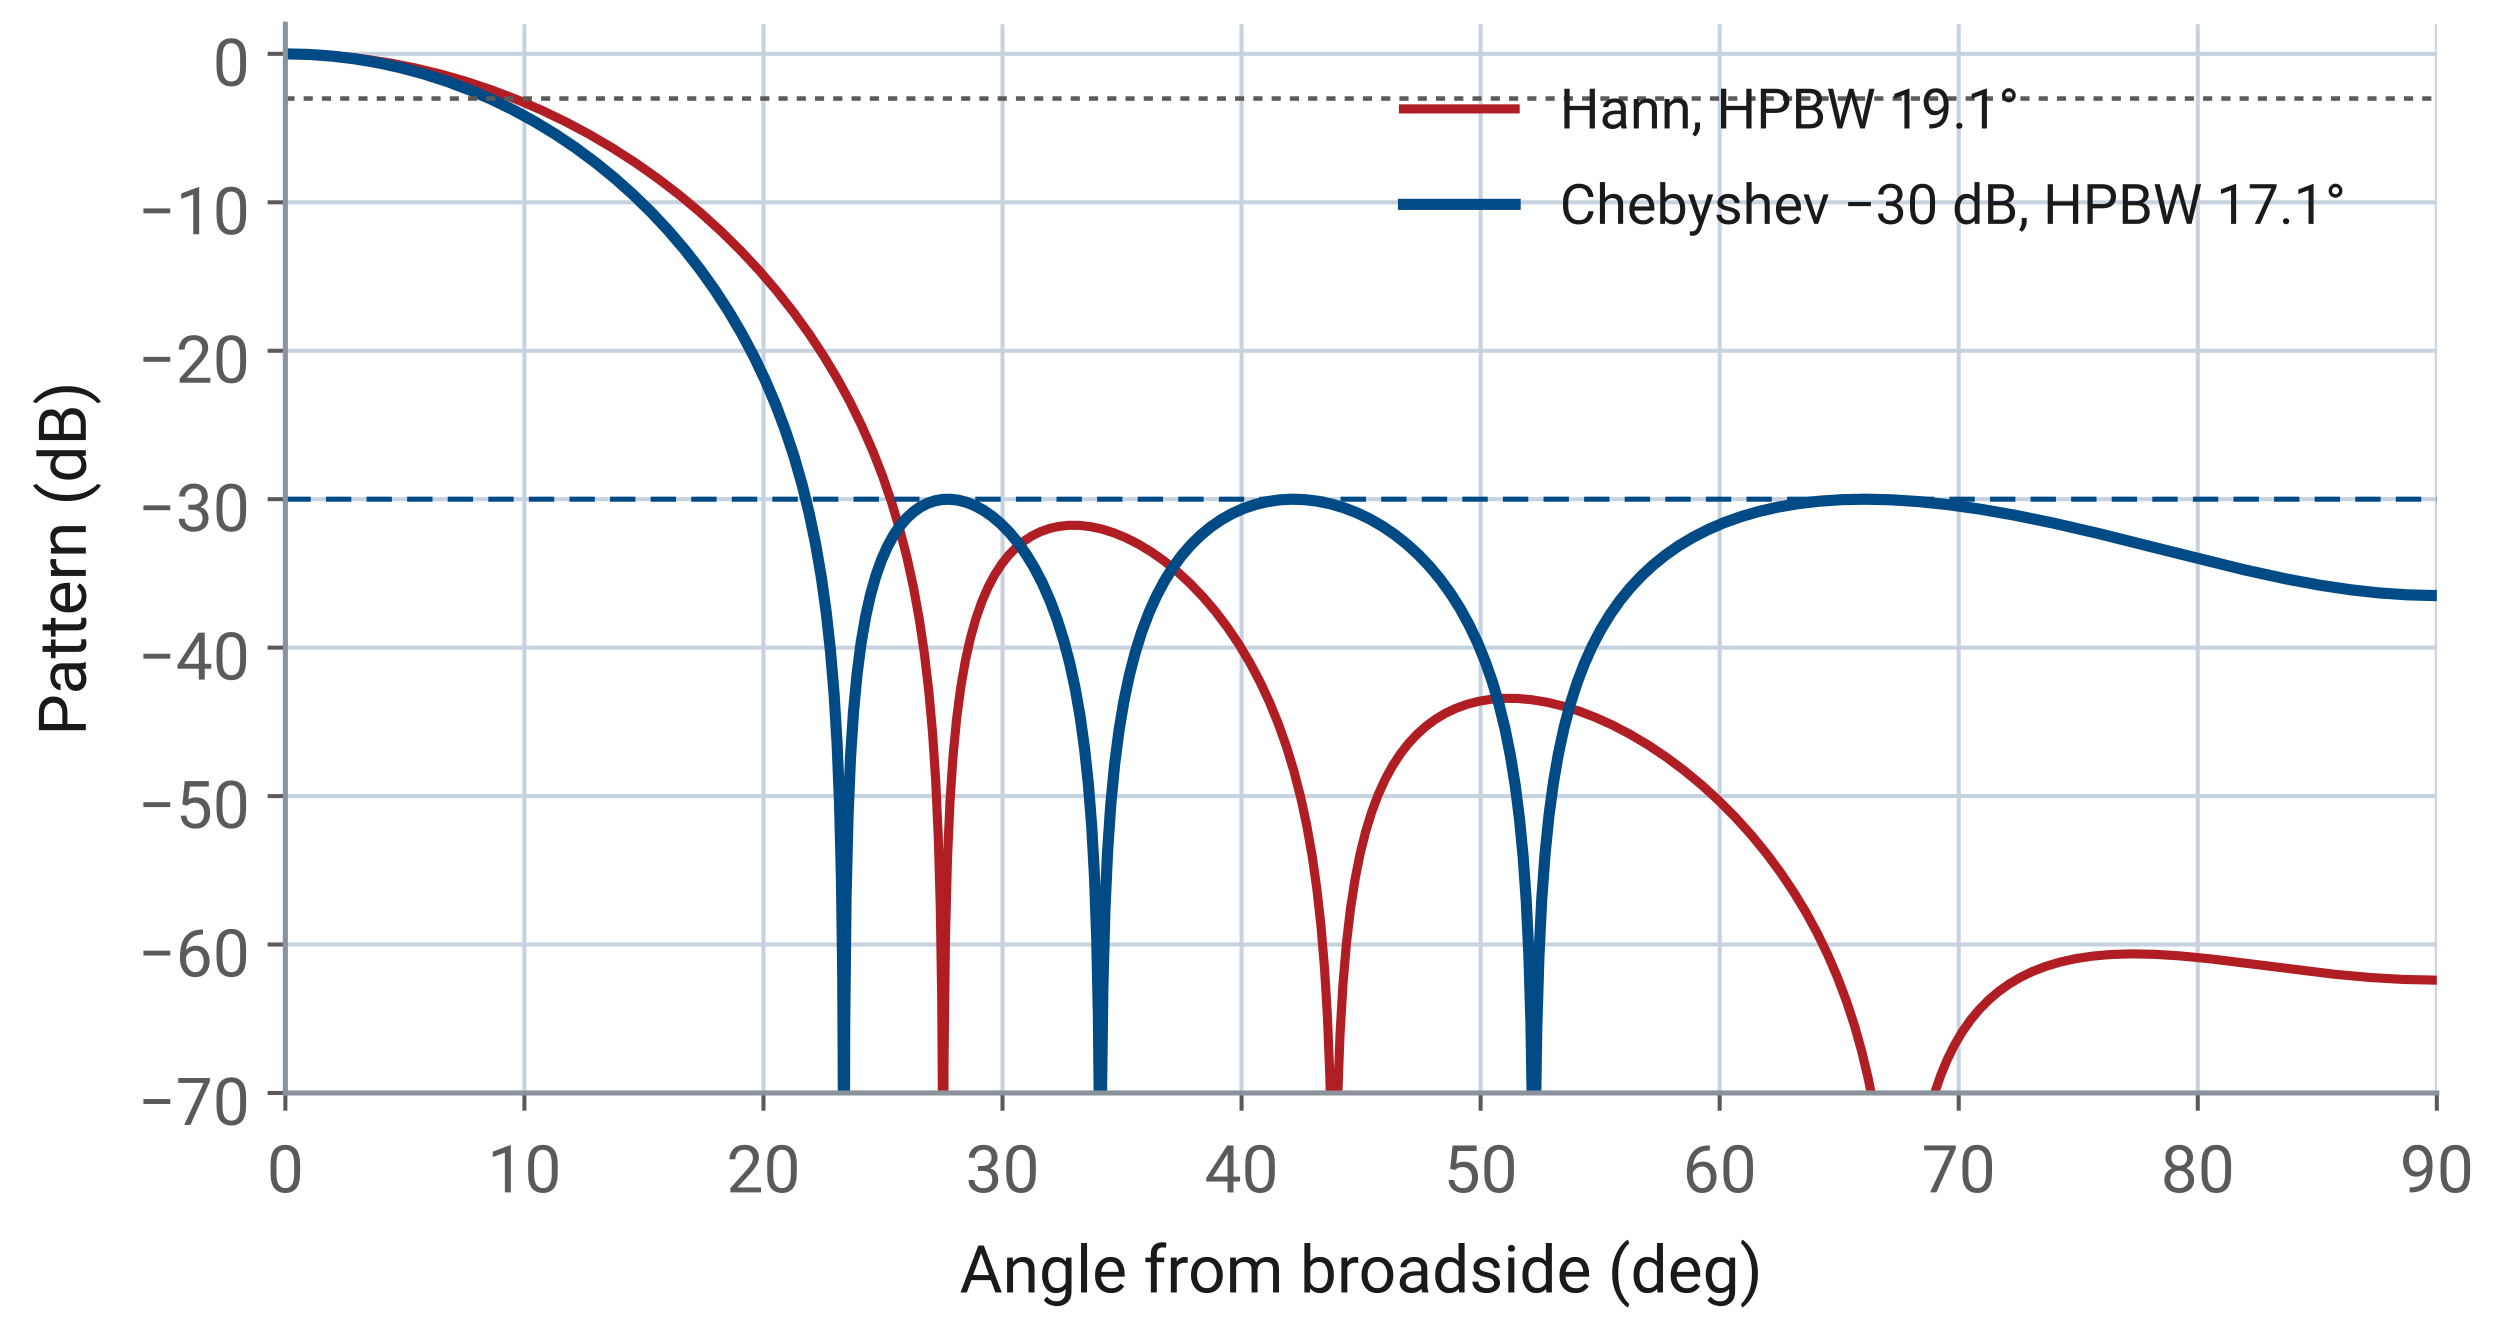
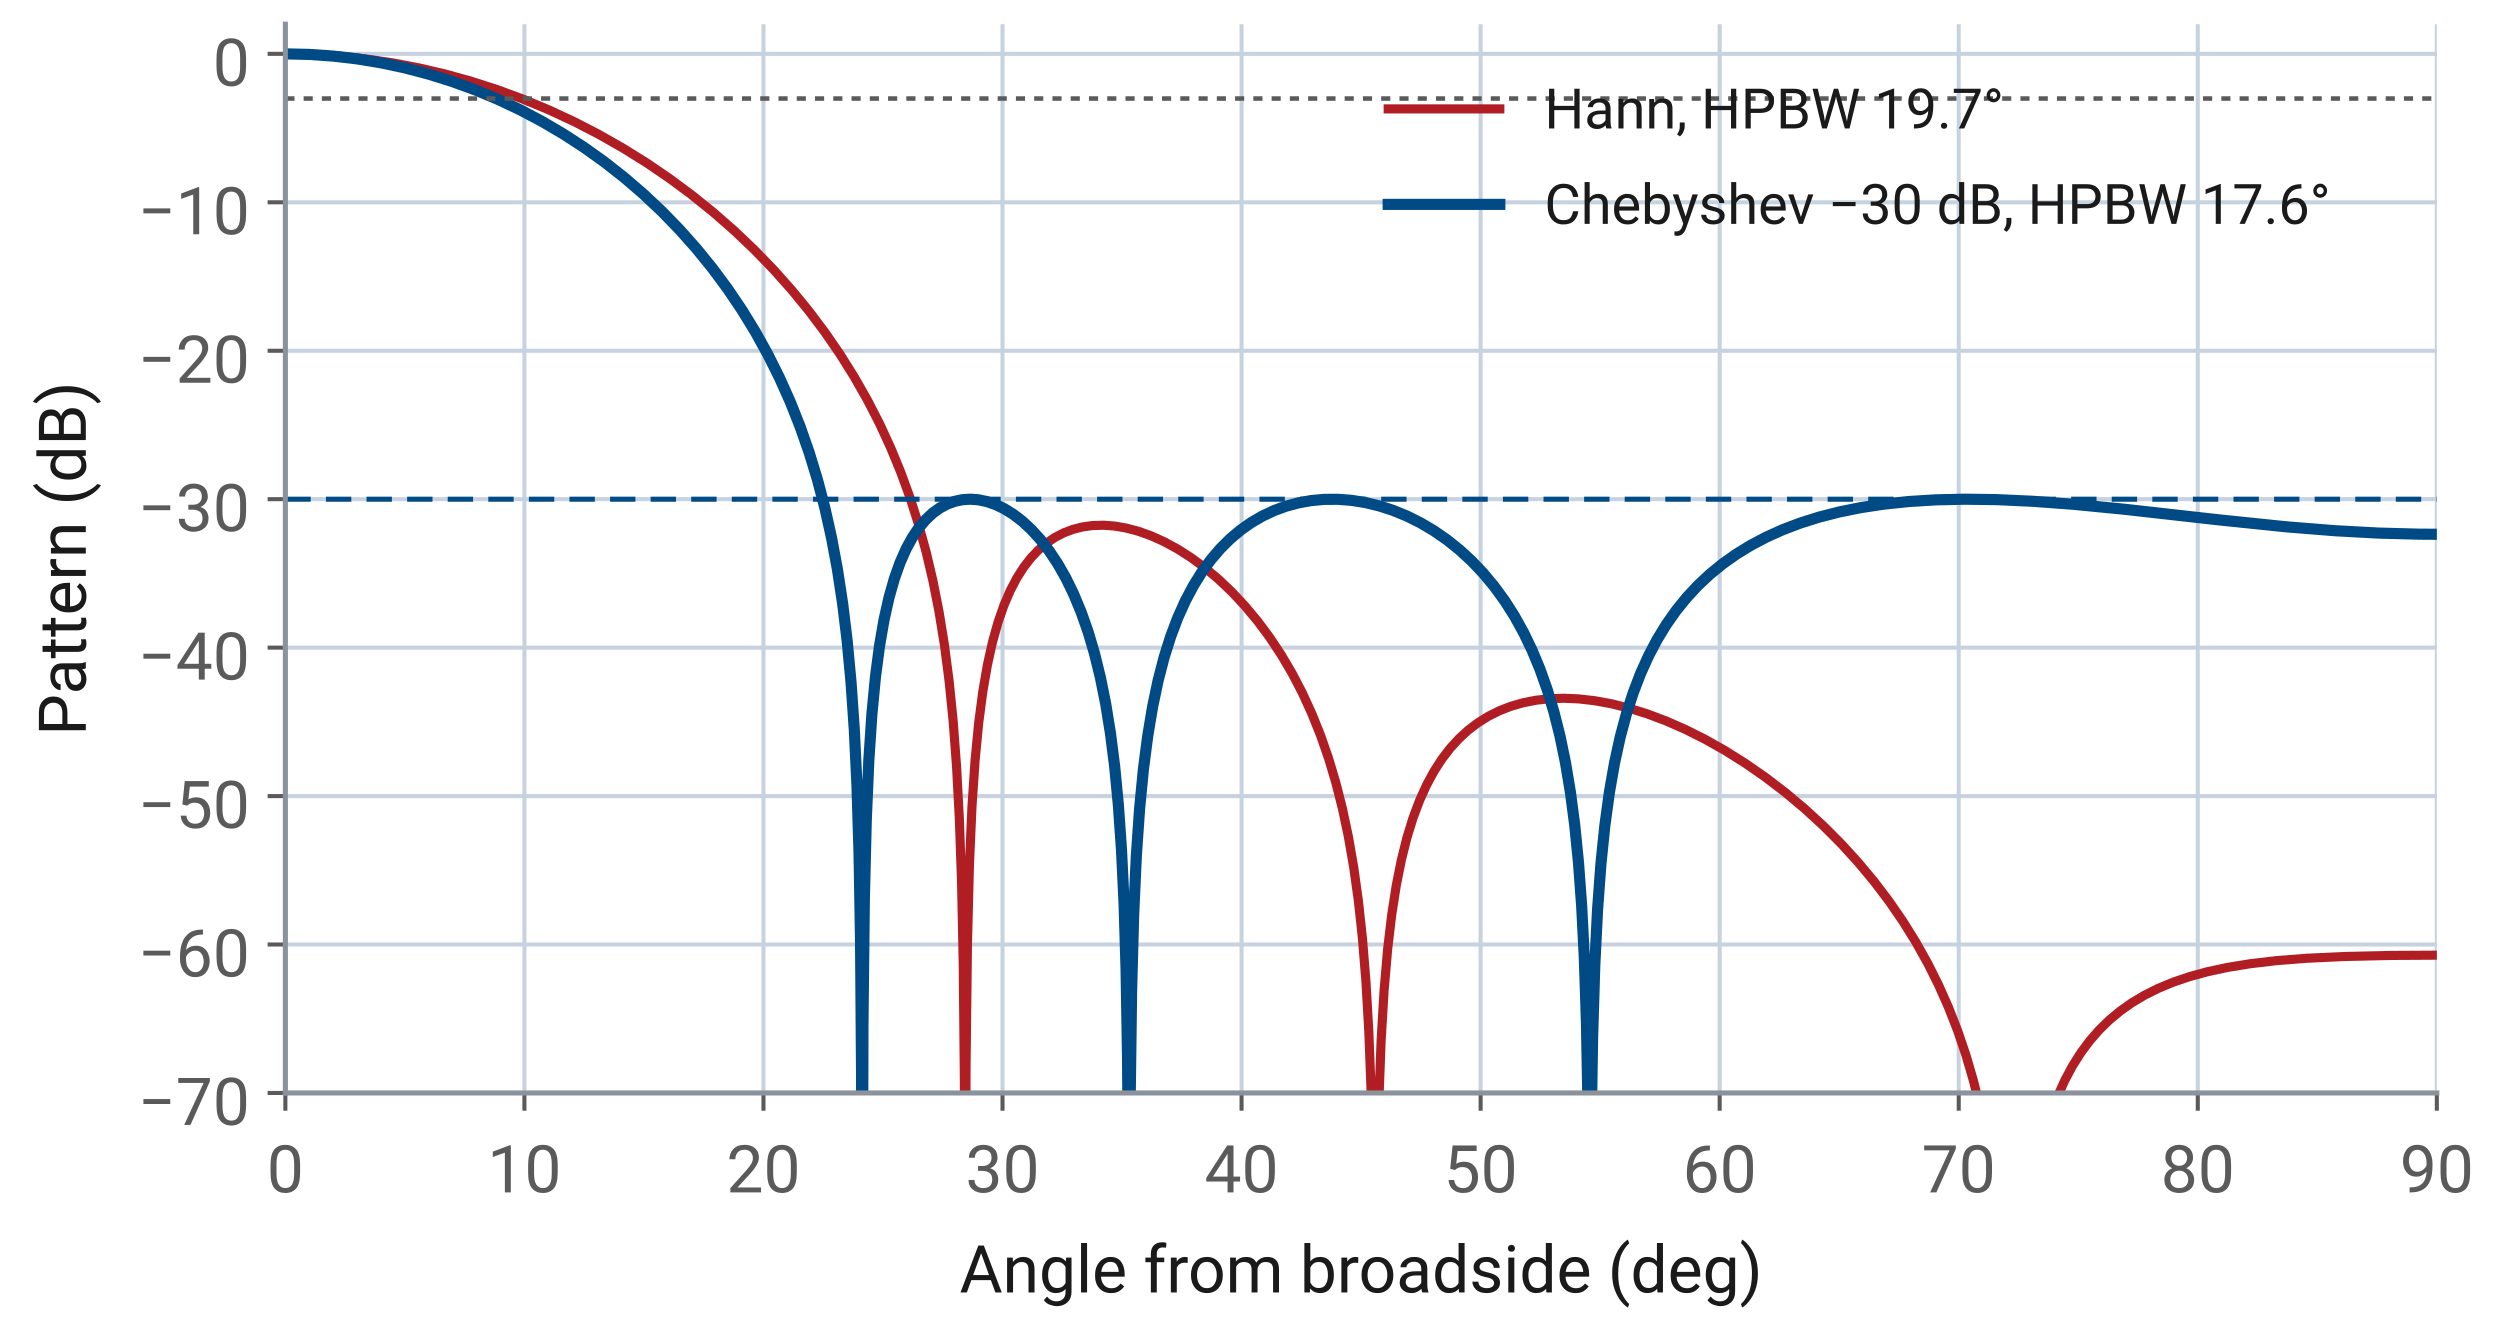
<svg xmlns="http://www.w3.org/2000/svg" xmlns:xlink="http://www.w3.org/1999/xlink" width="492.781pt" height="262.216pt" viewBox="0 0 492.781 262.216" version="1.1">
  <defs>
    <style type="text/css">*{stroke-linejoin: round; stroke-linecap: butt}</style>
  </defs>
  <g id="figure_1">
    <g id="patch_1">
      <path d="M 0 262.216  L 492.781 262.216  L 492.781 0  L 0 0  L 0 262.216  z " style="fill: none" />
    </g>
    <g id="axes_1">
      <g id="patch_2">
        <path d="M 56.249 215.437  L 480.329 215.437  L 480.329 4.765  L 56.249 4.765  L 56.249 215.437  z " style="fill: none" />
      </g>
      <g id="matplotlib.axis_1">
        <g id="xtick_1">
          <g id="line2d_1">
-             <path d="M 56.249 215.437  L 56.249 4.765  " clip-path="url(#p6b1cefba8b)" style="fill: none; stroke: #c7d2e0; stroke-width: 0.8; stroke-linecap: square" />
+             <path d="M 56.249 215.437  L 56.249 4.765  " clip-path="url(#pb16a444aba)" style="fill: none; stroke: #c7d2e0; stroke-width: 0.8; stroke-linecap: square" />
          </g>
          <g id="line2d_2">
            <defs>
-               <path id="m7f20b7fc9b" d="M 0 0  L 0 3.5  " style="stroke: #5a5a5a; stroke-width: 0.8" />
+               <path id="m06da71e647" d="M 0 0  L 0 3.5  " style="stroke: #5a5a5a; stroke-width: 0.8" />
            </defs>
            <g>
-               <use xlink:href="#m7f20b7fc9b" x="56.249" y="215.437" style="fill: #5a5a5a; stroke: #5a5a5a; stroke-width: 0.8" />
+               <use xlink:href="#m06da71e647" x="56.249" y="215.437" style="fill: #5a5a5a; stroke: #5a5a5a; stroke-width: 0.8" />
            </g>
          </g>
          <g id="text_1">
            <text style="font-size: 13px; font-family:'Source Sans Pro', 'Segoe UI', Roboto, Helvetica, Arial, sans-serif; text-anchor: middle; fill: #5a5a5a" x="56.249" y="235.031" transform="rotate(-0 56.24918 235.0306)">0</text>
          </g>
        </g>
        <g id="xtick_2">
          <g id="line2d_3">
-             <path d="M 103.369 215.437  L 103.369 4.765  " clip-path="url(#p6b1cefba8b)" style="fill: none; stroke: #c7d2e0; stroke-width: 0.8; stroke-linecap: square" />
+             <path d="M 103.369 215.437  L 103.369 4.765  " clip-path="url(#pb16a444aba)" style="fill: none; stroke: #c7d2e0; stroke-width: 0.8; stroke-linecap: square" />
          </g>
          <g id="line2d_4">
            <g>
-               <use xlink:href="#m7f20b7fc9b" x="103.369" y="215.437" style="fill: #5a5a5a; stroke: #5a5a5a; stroke-width: 0.8" />
+               <use xlink:href="#m06da71e647" x="103.369" y="215.437" style="fill: #5a5a5a; stroke: #5a5a5a; stroke-width: 0.8" />
            </g>
          </g>
          <g id="text_2">
            <text style="font-size: 13px; font-family:'Source Sans Pro', 'Segoe UI', Roboto, Helvetica, Arial, sans-serif; text-anchor: middle; fill: #5a5a5a" x="103.369" y="235.031" transform="rotate(-0 103.3692 235.0306)">10</text>
          </g>
        </g>
        <g id="xtick_3">
          <g id="line2d_5">
-             <path d="M 150.489 215.437  L 150.489 4.765  " clip-path="url(#p6b1cefba8b)" style="fill: none; stroke: #c7d2e0; stroke-width: 0.8; stroke-linecap: square" />
+             <path d="M 150.489 215.437  L 150.489 4.765  " clip-path="url(#pb16a444aba)" style="fill: none; stroke: #c7d2e0; stroke-width: 0.8; stroke-linecap: square" />
          </g>
          <g id="line2d_6">
            <g>
-               <use xlink:href="#m7f20b7fc9b" x="150.489" y="215.437" style="fill: #5a5a5a; stroke: #5a5a5a; stroke-width: 0.8" />
+               <use xlink:href="#m06da71e647" x="150.489" y="215.437" style="fill: #5a5a5a; stroke: #5a5a5a; stroke-width: 0.8" />
            </g>
          </g>
          <g id="text_3">
            <text style="font-size: 13px; font-family:'Source Sans Pro', 'Segoe UI', Roboto, Helvetica, Arial, sans-serif; text-anchor: middle; fill: #5a5a5a" x="150.489" y="235.031" transform="rotate(-0 150.4892 235.0306)">20</text>
          </g>
        </g>
        <g id="xtick_4">
          <g id="line2d_7">
-             <path d="M 197.609 215.437  L 197.609 4.765  " clip-path="url(#p6b1cefba8b)" style="fill: none; stroke: #c7d2e0; stroke-width: 0.8; stroke-linecap: square" />
+             <path d="M 197.609 215.437  L 197.609 4.765  " clip-path="url(#pb16a444aba)" style="fill: none; stroke: #c7d2e0; stroke-width: 0.8; stroke-linecap: square" />
          </g>
          <g id="line2d_8">
            <g>
-               <use xlink:href="#m7f20b7fc9b" x="197.609" y="215.437" style="fill: #5a5a5a; stroke: #5a5a5a; stroke-width: 0.8" />
+               <use xlink:href="#m06da71e647" x="197.609" y="215.437" style="fill: #5a5a5a; stroke: #5a5a5a; stroke-width: 0.8" />
            </g>
          </g>
          <g id="text_4">
            <text style="font-size: 13px; font-family:'Source Sans Pro', 'Segoe UI', Roboto, Helvetica, Arial, sans-serif; text-anchor: middle; fill: #5a5a5a" x="197.609" y="235.031" transform="rotate(-0 197.6092 235.0306)">30</text>
          </g>
        </g>
        <g id="xtick_5">
          <g id="line2d_9">
-             <path d="M 244.729 215.437  L 244.729 4.765  " clip-path="url(#p6b1cefba8b)" style="fill: none; stroke: #c7d2e0; stroke-width: 0.8; stroke-linecap: square" />
+             <path d="M 244.729 215.437  L 244.729 4.765  " clip-path="url(#pb16a444aba)" style="fill: none; stroke: #c7d2e0; stroke-width: 0.8; stroke-linecap: square" />
          </g>
          <g id="line2d_10">
            <g>
-               <use xlink:href="#m7f20b7fc9b" x="244.729" y="215.437" style="fill: #5a5a5a; stroke: #5a5a5a; stroke-width: 0.8" />
+               <use xlink:href="#m06da71e647" x="244.729" y="215.437" style="fill: #5a5a5a; stroke: #5a5a5a; stroke-width: 0.8" />
            </g>
          </g>
          <g id="text_5">
            <text style="font-size: 13px; font-family:'Source Sans Pro', 'Segoe UI', Roboto, Helvetica, Arial, sans-serif; text-anchor: middle; fill: #5a5a5a" x="244.729" y="235.031" transform="rotate(-0 244.7292 235.0306)">40</text>
          </g>
        </g>
        <g id="xtick_6">
          <g id="line2d_11">
-             <path d="M 291.849 215.437  L 291.849 4.765  " clip-path="url(#p6b1cefba8b)" style="fill: none; stroke: #c7d2e0; stroke-width: 0.8; stroke-linecap: square" />
+             <path d="M 291.849 215.437  L 291.849 4.765  " clip-path="url(#pb16a444aba)" style="fill: none; stroke: #c7d2e0; stroke-width: 0.8; stroke-linecap: square" />
          </g>
          <g id="line2d_12">
            <g>
-               <use xlink:href="#m7f20b7fc9b" x="291.849" y="215.437" style="fill: #5a5a5a; stroke: #5a5a5a; stroke-width: 0.8" />
+               <use xlink:href="#m06da71e647" x="291.849" y="215.437" style="fill: #5a5a5a; stroke: #5a5a5a; stroke-width: 0.8" />
            </g>
          </g>
          <g id="text_6">
            <text style="font-size: 13px; font-family:'Source Sans Pro', 'Segoe UI', Roboto, Helvetica, Arial, sans-serif; text-anchor: middle; fill: #5a5a5a" x="291.849" y="235.031" transform="rotate(-0 291.8492 235.0306)">50</text>
          </g>
        </g>
        <g id="xtick_7">
          <g id="line2d_13">
-             <path d="M 338.969 215.437  L 338.969 4.765  " clip-path="url(#p6b1cefba8b)" style="fill: none; stroke: #c7d2e0; stroke-width: 0.8; stroke-linecap: square" />
+             <path d="M 338.969 215.437  L 338.969 4.765  " clip-path="url(#pb16a444aba)" style="fill: none; stroke: #c7d2e0; stroke-width: 0.8; stroke-linecap: square" />
          </g>
          <g id="line2d_14">
            <g>
-               <use xlink:href="#m7f20b7fc9b" x="338.969" y="215.437" style="fill: #5a5a5a; stroke: #5a5a5a; stroke-width: 0.8" />
+               <use xlink:href="#m06da71e647" x="338.969" y="215.437" style="fill: #5a5a5a; stroke: #5a5a5a; stroke-width: 0.8" />
            </g>
          </g>
          <g id="text_7">
            <text style="font-size: 13px; font-family:'Source Sans Pro', 'Segoe UI', Roboto, Helvetica, Arial, sans-serif; text-anchor: middle; fill: #5a5a5a" x="338.969" y="235.031" transform="rotate(-0 338.9692 235.0306)">60</text>
          </g>
        </g>
        <g id="xtick_8">
          <g id="line2d_15">
-             <path d="M 386.089 215.437  L 386.089 4.765  " clip-path="url(#p6b1cefba8b)" style="fill: none; stroke: #c7d2e0; stroke-width: 0.8; stroke-linecap: square" />
+             <path d="M 386.089 215.437  L 386.089 4.765  " clip-path="url(#pb16a444aba)" style="fill: none; stroke: #c7d2e0; stroke-width: 0.8; stroke-linecap: square" />
          </g>
          <g id="line2d_16">
            <g>
-               <use xlink:href="#m7f20b7fc9b" x="386.089" y="215.437" style="fill: #5a5a5a; stroke: #5a5a5a; stroke-width: 0.8" />
+               <use xlink:href="#m06da71e647" x="386.089" y="215.437" style="fill: #5a5a5a; stroke: #5a5a5a; stroke-width: 0.8" />
            </g>
          </g>
          <g id="text_8">
            <text style="font-size: 13px; font-family:'Source Sans Pro', 'Segoe UI', Roboto, Helvetica, Arial, sans-serif; text-anchor: middle; fill: #5a5a5a" x="386.089" y="235.031" transform="rotate(-0 386.0892 235.0306)">70</text>
          </g>
        </g>
        <g id="xtick_9">
          <g id="line2d_17">
-             <path d="M 433.209 215.437  L 433.209 4.765  " clip-path="url(#p6b1cefba8b)" style="fill: none; stroke: #c7d2e0; stroke-width: 0.8; stroke-linecap: square" />
+             <path d="M 433.209 215.437  L 433.209 4.765  " clip-path="url(#pb16a444aba)" style="fill: none; stroke: #c7d2e0; stroke-width: 0.8; stroke-linecap: square" />
          </g>
          <g id="line2d_18">
            <g>
-               <use xlink:href="#m7f20b7fc9b" x="433.209" y="215.437" style="fill: #5a5a5a; stroke: #5a5a5a; stroke-width: 0.8" />
+               <use xlink:href="#m06da71e647" x="433.209" y="215.437" style="fill: #5a5a5a; stroke: #5a5a5a; stroke-width: 0.8" />
            </g>
          </g>
          <g id="text_9">
            <text style="font-size: 13px; font-family:'Source Sans Pro', 'Segoe UI', Roboto, Helvetica, Arial, sans-serif; text-anchor: middle; fill: #5a5a5a" x="433.209" y="235.031" transform="rotate(-0 433.2092 235.0306)">80</text>
          </g>
        </g>
        <g id="xtick_10">
          <g id="line2d_19">
-             <path d="M 480.329 215.437  L 480.329 4.765  " clip-path="url(#p6b1cefba8b)" style="fill: none; stroke: #c7d2e0; stroke-width: 0.8; stroke-linecap: square" />
+             <path d="M 480.329 215.437  L 480.329 4.765  " clip-path="url(#pb16a444aba)" style="fill: none; stroke: #c7d2e0; stroke-width: 0.8; stroke-linecap: square" />
          </g>
          <g id="line2d_20">
            <g>
-               <use xlink:href="#m7f20b7fc9b" x="480.329" y="215.437" style="fill: #5a5a5a; stroke: #5a5a5a; stroke-width: 0.8" />
+               <use xlink:href="#m06da71e647" x="480.329" y="215.437" style="fill: #5a5a5a; stroke: #5a5a5a; stroke-width: 0.8" />
            </g>
          </g>
          <g id="text_10">
            <text style="font-size: 13px; font-family:'Source Sans Pro', 'Segoe UI', Roboto, Helvetica, Arial, sans-serif; text-anchor: middle; fill: #5a5a5a" x="480.329" y="235.031" transform="rotate(-0 480.3292 235.0306)">90</text>
          </g>
        </g>
        <g id="text_11">
          <text style="font-size: 13px; font-family:'Source Sans Pro', 'Segoe UI', Roboto, Helvetica, Arial, sans-serif; text-anchor: middle; fill: #1a1a1a" x="268.289" y="254.76" transform="rotate(-0 268.2892 254.7601)">Angle from broadside  (deg)</text>
        </g>
      </g>
      <g id="matplotlib.axis_2">
        <g id="ytick_1">
          <g id="line2d_21">
-             <path d="M 56.249 215.437  L 480.329 215.437  " clip-path="url(#p6b1cefba8b)" style="fill: none; stroke: #c7d2e0; stroke-width: 0.8; stroke-linecap: square" />
+             <path d="M 56.249 215.437  L 480.329 215.437  " clip-path="url(#pb16a444aba)" style="fill: none; stroke: #c7d2e0; stroke-width: 0.8; stroke-linecap: square" />
          </g>
          <g id="line2d_22">
            <defs>
-               <path id="m0cde156b00" d="M 0 0  L -3.5 0  " style="stroke: #5a5a5a; stroke-width: 0.8" />
+               <path id="m5fe227062f" d="M 0 0  L -3.5 0  " style="stroke: #5a5a5a; stroke-width: 0.8" />
            </defs>
            <g>
-               <use xlink:href="#m0cde156b00" x="56.249" y="215.437" style="fill: #5a5a5a; stroke: #5a5a5a; stroke-width: 0.8" />
+               <use xlink:href="#m5fe227062f" x="56.249" y="215.437" style="fill: #5a5a5a; stroke: #5a5a5a; stroke-width: 0.8" />
            </g>
          </g>
          <g id="text_12">
            <text style="font-size: 13px; font-family:'Source Sans Pro', 'Segoe UI', Roboto, Helvetica, Arial, sans-serif; text-anchor: end; fill: #5a5a5a" x="49.249" y="221.734" transform="rotate(-0 49.24918 221.7337)">−70</text>
          </g>
        </g>
        <g id="ytick_2">
          <g id="line2d_23">
-             <path d="M 56.249 186.177  L 480.329 186.177  " clip-path="url(#p6b1cefba8b)" style="fill: none; stroke: #c7d2e0; stroke-width: 0.8; stroke-linecap: square" />
+             <path d="M 56.249 186.177  L 480.329 186.177  " clip-path="url(#pb16a444aba)" style="fill: none; stroke: #c7d2e0; stroke-width: 0.8; stroke-linecap: square" />
          </g>
          <g id="line2d_24">
            <g>
-               <use xlink:href="#m0cde156b00" x="56.249" y="186.177" style="fill: #5a5a5a; stroke: #5a5a5a; stroke-width: 0.8" />
+               <use xlink:href="#m5fe227062f" x="56.249" y="186.177" style="fill: #5a5a5a; stroke: #5a5a5a; stroke-width: 0.8" />
            </g>
          </g>
          <g id="text_13">
            <text style="font-size: 13px; font-family:'Source Sans Pro', 'Segoe UI', Roboto, Helvetica, Arial, sans-serif; text-anchor: end; fill: #5a5a5a" x="49.249" y="192.474" transform="rotate(-0 49.24918 192.4737)">−60</text>
          </g>
        </g>
        <g id="ytick_3">
          <g id="line2d_25">
-             <path d="M 56.249 156.917  L 480.329 156.917  " clip-path="url(#p6b1cefba8b)" style="fill: none; stroke: #c7d2e0; stroke-width: 0.8; stroke-linecap: square" />
+             <path d="M 56.249 156.917  L 480.329 156.917  " clip-path="url(#pb16a444aba)" style="fill: none; stroke: #c7d2e0; stroke-width: 0.8; stroke-linecap: square" />
          </g>
          <g id="line2d_26">
            <g>
-               <use xlink:href="#m0cde156b00" x="56.249" y="156.917" style="fill: #5a5a5a; stroke: #5a5a5a; stroke-width: 0.8" />
+               <use xlink:href="#m5fe227062f" x="56.249" y="156.917" style="fill: #5a5a5a; stroke: #5a5a5a; stroke-width: 0.8" />
            </g>
          </g>
          <g id="text_14">
            <text style="font-size: 13px; font-family:'Source Sans Pro', 'Segoe UI', Roboto, Helvetica, Arial, sans-serif; text-anchor: end; fill: #5a5a5a" x="49.249" y="163.214" transform="rotate(-0 49.24918 163.2138)">−50</text>
          </g>
        </g>
        <g id="ytick_4">
          <g id="line2d_27">
-             <path d="M 56.249 127.657  L 480.329 127.657  " clip-path="url(#p6b1cefba8b)" style="fill: none; stroke: #c7d2e0; stroke-width: 0.8; stroke-linecap: square" />
+             <path d="M 56.249 127.657  L 480.329 127.657  " clip-path="url(#pb16a444aba)" style="fill: none; stroke: #c7d2e0; stroke-width: 0.8; stroke-linecap: square" />
          </g>
          <g id="line2d_28">
            <g>
-               <use xlink:href="#m0cde156b00" x="56.249" y="127.657" style="fill: #5a5a5a; stroke: #5a5a5a; stroke-width: 0.8" />
+               <use xlink:href="#m5fe227062f" x="56.249" y="127.657" style="fill: #5a5a5a; stroke: #5a5a5a; stroke-width: 0.8" />
            </g>
          </g>
          <g id="text_15">
            <text style="font-size: 13px; font-family:'Source Sans Pro', 'Segoe UI', Roboto, Helvetica, Arial, sans-serif; text-anchor: end; fill: #5a5a5a" x="49.249" y="133.954" transform="rotate(-0 49.24918 133.9538)">−40</text>
          </g>
        </g>
        <g id="ytick_5">
          <g id="line2d_29">
-             <path d="M 56.249 98.397  L 480.329 98.397  " clip-path="url(#p6b1cefba8b)" style="fill: none; stroke: #c7d2e0; stroke-width: 0.8; stroke-linecap: square" />
+             <path d="M 56.249 98.397  L 480.329 98.397  " clip-path="url(#pb16a444aba)" style="fill: none; stroke: #c7d2e0; stroke-width: 0.8; stroke-linecap: square" />
          </g>
          <g id="line2d_30">
            <g>
-               <use xlink:href="#m0cde156b00" x="56.249" y="98.397" style="fill: #5a5a5a; stroke: #5a5a5a; stroke-width: 0.8" />
+               <use xlink:href="#m5fe227062f" x="56.249" y="98.397" style="fill: #5a5a5a; stroke: #5a5a5a; stroke-width: 0.8" />
            </g>
          </g>
          <g id="text_16">
            <text style="font-size: 13px; font-family:'Source Sans Pro', 'Segoe UI', Roboto, Helvetica, Arial, sans-serif; text-anchor: end; fill: #5a5a5a" x="49.249" y="104.694" transform="rotate(-0 49.24918 104.6937)">−30</text>
          </g>
        </g>
        <g id="ytick_6">
          <g id="line2d_31">
-             <path d="M 56.249 69.137  L 480.329 69.137  " clip-path="url(#p6b1cefba8b)" style="fill: none; stroke: #c7d2e0; stroke-width: 0.8; stroke-linecap: square" />
+             <path d="M 56.249 69.137  L 480.329 69.137  " clip-path="url(#pb16a444aba)" style="fill: none; stroke: #c7d2e0; stroke-width: 0.8; stroke-linecap: square" />
          </g>
          <g id="line2d_32">
            <g>
-               <use xlink:href="#m0cde156b00" x="56.249" y="69.137" style="fill: #5a5a5a; stroke: #5a5a5a; stroke-width: 0.8" />
+               <use xlink:href="#m5fe227062f" x="56.249" y="69.137" style="fill: #5a5a5a; stroke: #5a5a5a; stroke-width: 0.8" />
            </g>
          </g>
          <g id="text_17">
            <text style="font-size: 13px; font-family:'Source Sans Pro', 'Segoe UI', Roboto, Helvetica, Arial, sans-serif; text-anchor: end; fill: #5a5a5a" x="49.249" y="75.434" transform="rotate(-0 49.24918 75.43375)">−20</text>
          </g>
        </g>
        <g id="ytick_7">
          <g id="line2d_33">
-             <path d="M 56.249 39.877  L 480.329 39.877  " clip-path="url(#p6b1cefba8b)" style="fill: none; stroke: #c7d2e0; stroke-width: 0.8; stroke-linecap: square" />
+             <path d="M 56.249 39.877  L 480.329 39.877  " clip-path="url(#pb16a444aba)" style="fill: none; stroke: #c7d2e0; stroke-width: 0.8; stroke-linecap: square" />
          </g>
          <g id="line2d_34">
            <g>
-               <use xlink:href="#m0cde156b00" x="56.249" y="39.877" style="fill: #5a5a5a; stroke: #5a5a5a; stroke-width: 0.8" />
+               <use xlink:href="#m5fe227062f" x="56.249" y="39.877" style="fill: #5a5a5a; stroke: #5a5a5a; stroke-width: 0.8" />
            </g>
          </g>
          <g id="text_18">
            <text style="font-size: 13px; font-family:'Source Sans Pro', 'Segoe UI', Roboto, Helvetica, Arial, sans-serif; text-anchor: end; fill: #5a5a5a" x="49.249" y="46.174" transform="rotate(-0 49.24918 46.17375)">−10</text>
          </g>
        </g>
        <g id="ytick_8">
          <g id="line2d_35">
-             <path d="M 56.249 10.617  L 480.329 10.617  " clip-path="url(#p6b1cefba8b)" style="fill: none; stroke: #c7d2e0; stroke-width: 0.8; stroke-linecap: square" />
+             <path d="M 56.249 10.617  L 480.329 10.617  " clip-path="url(#pb16a444aba)" style="fill: none; stroke: #c7d2e0; stroke-width: 0.8; stroke-linecap: square" />
          </g>
          <g id="line2d_36">
            <g>
-               <use xlink:href="#m0cde156b00" x="56.249" y="10.617" style="fill: #5a5a5a; stroke: #5a5a5a; stroke-width: 0.8" />
+               <use xlink:href="#m5fe227062f" x="56.249" y="10.617" style="fill: #5a5a5a; stroke: #5a5a5a; stroke-width: 0.8" />
            </g>
          </g>
          <g id="text_19">
            <text style="font-size: 13px; font-family:'Source Sans Pro', 'Segoe UI', Roboto, Helvetica, Arial, sans-serif; text-anchor: end; fill: #5a5a5a" x="49.249" y="16.914" transform="rotate(-0 49.24918 16.91375)">0</text>
          </g>
        </g>
        <g id="text_20">
          <text style="font-size: 13px; font-family:'Source Sans Pro', 'Segoe UI', Roboto, Helvetica, Arial, sans-serif; text-anchor: middle; fill: #1a1a1a" x="16.914" y="110.101" transform="rotate(-90 16.91375 110.1009)">Pattern  (dB)</text>
        </g>
      </g>
      <g id="line2d_37">
-         <path d="M 56.249 10.617  L 61.388 10.728  L 66.519 11.061  L 71.64 11.616  L 76.743 12.393  L 81.825 13.392  L 86.878 14.611  L 91.897 16.051  L 96.873 17.71  L 101.795 19.586  L 106.658 21.677  L 111.454 23.981  L 116.168 26.492  L 120.791 29.207  L 125.311 32.119  L 129.718 35.222  L 133.997 38.507  L 138.139 41.967  L 142.129 45.59  L 145.956 49.365  L 149.61 53.28  L 153.084 57.328  L 156.371 61.499  L 159.463 65.782  L 162.361 70.174  L 165.061 74.67  L 167.567 79.273  L 169.881 83.991  L 172.009 88.833  L 173.953 93.809  L 175.723 98.955  L 177.324 104.293  L 178.766 109.878  L 180.056 115.772  L 181.201 122.056  L 182.204 128.819  L 183.077 136.241  L 183.823 144.524  L 184.445 153.965  L 184.95 165.103  L 185.343 178.809  L 185.629 197.05  L 185.809 223.919  L 185.885 263.216  M 185.927 263.216  L 186.081 208.968  L 186.36 184.964  L 186.753 169.43  L 187.258 157.896  L 187.869 148.853  L 188.583 141.487  L 189.396 135.342  L 190.301 130.151  L 191.294 125.714  L 192.372 121.895  L 193.527 118.603  L 194.754 115.767  L 196.051 113.318  L 197.411 111.216  L 198.835 109.42  L 200.32 107.901  L 201.868 106.631  L 203.483 105.59  L 205.172 104.766  L 206.939 104.151  L 208.791 103.743  L 210.734 103.543  L 212.774 103.558  L 214.912 103.799  L 217.149 104.275  L 219.481 105.002  L 221.902 105.992  L 224.393 107.252  L 226.938 108.791  L 229.514 110.611  L 232.097 112.709  L 234.663 115.082  L 237.183 117.716  L 239.636 120.604  L 241.996 123.728  L 244.251 127.082  L 246.385 130.657  L 248.393 134.455  L 250.262 138.47  L 251.997 142.726  L 253.591 147.228  L 255.051 152.023  L 256.373 157.135  L 257.563 162.639  L 258.627 168.621  L 259.564 175.177  L 260.38 182.495  L 261.076 190.783  L 261.659 200.46  L 262.129 212.099  L 262.49 226.815  L 262.741 246.58  L 262.844 263.216  M 263.068 263.216  L 263.306 234.388  L 263.663 216.693  L 264.133 203.948  L 264.716 193.979  L 265.405 185.888  L 266.201 179.102  L 267.098 173.306  L 268.095 168.292  L 269.187 163.915  L 270.371 160.071  L 271.646 156.671  L 273.007 153.669  L 274.452 151.01  L 275.983 148.656  L 277.598 146.575  L 279.298 144.744  L 281.082 143.147  L 282.959 141.764  L 284.931 140.587  L 287.005 139.606  L 289.189 138.82  L 291.49 138.229  L 293.914 137.837  L 296.466 137.65  L 299.152 137.678  L 301.972 137.932  L 304.926 138.423  L 308.011 139.163  L 311.217 140.163  L 314.528 141.43  L 317.931 142.973  L 321.402 144.791  L 324.914 146.884  L 328.438 149.244  L 331.94 151.858  L 335.389 154.71  L 338.757 157.784  L 342.012 161.056  L 345.129 164.505  L 348.094 168.117  L 350.889 171.873  L 353.512 175.768  L 355.954 179.795  L 358.215 183.953  L 360.3 188.252  L 362.212 192.705  L 363.958 197.336  L 365.548 202.188  L 366.987 207.298  L 368.277 212.706  L 369.429 218.502  L 370.45 224.797  L 371.344 231.722  L 372.115 239.46  L 372.765 248.281  L 373.302 258.683  L 373.478 263.216  M 375.343 263.216  L 375.871 252.206  L 376.511 243.353  L 377.257 236.026  L 378.108 229.803  L 379.059 224.457  L 380.108 219.796  L 381.257 215.69  L 382.501 212.057  L 383.837 208.831  L 385.268 205.948  L 386.795 203.367  L 388.42 201.052  L 390.149 198.975  L 391.986 197.111  L 393.944 195.442  L 396.033 193.953  L 398.266 192.634  L 400.662 191.478  L 403.242 190.482  L 406.03 189.646  L 409.055 188.974  L 412.353 188.472  L 415.975 188.149  L 419.99 188.018  L 424.51 188.098  L 429.726 188.419  L 436.08 189.042  L 445.336 190.198  L 460.065 192.028  L 467.391 192.697  L 473.841 193.065  L 479.951 193.191  L 480.329 193.192  L 480.329 193.192  " clip-path="url(#p6b1cefba8b)" style="fill: none; stroke: #b01e24; stroke-width: 1.8; stroke-linecap: square" />
+         <path d="M 56.249 10.617  L 61.547 10.728  L 66.837 11.061  L 72.117 11.617  L 77.379 12.394  L 82.616 13.393  L 87.825 14.612  L 92.996 16.05  L 98.124 17.708  L 103.198 19.582  L 108.21 21.67  L 113.15 23.969  L 118.006 26.473  L 122.77 29.181  L 127.427 32.083  L 131.965 35.173  L 136.372 38.442  L 140.638 41.883  L 144.748 45.483  L 148.688 49.231  L 152.452 53.116  L 156.028 57.127  L 159.414 61.258  L 162.601 65.497  L 165.588 69.837  L 168.372 74.277  L 170.959 78.818  L 173.348 83.462  L 175.546 88.22  L 177.561 93.112  L 179.395 98.15  L 181.059 103.376  L 182.561 108.827  L 183.908 114.558  L 185.106 120.638  L 186.163 127.164  L 187.085 134.271  L 187.88 142.159  L 188.552 151.095  L 189.103 161.479  L 189.541 174.088  L 189.866 190.092  L 190.089 212.876  L 190.209 250.903  L 190.222 263.216  M 190.265 263.216  L 190.417 210.202  L 190.693 186.232  L 191.085 170.55  L 191.587 159.007  L 192.199 149.897  L 192.912 142.481  L 193.725 136.294  L 194.634 131.047  L 195.63 126.562  L 196.712 122.698  L 197.874 119.353  L 199.111 116.46  L 200.419 113.958  L 201.793 111.799  L 203.235 109.942  L 204.744 108.358  L 206.32 107.022  L 207.967 105.916  L 209.692 105.025  L 211.498 104.341  L 213.392 103.862  L 215.385 103.589  L 217.477 103.528  L 219.675 103.688  L 221.98 104.08  L 224.386 104.718  L 226.885 105.612  L 229.465 106.774  L 232.108 108.211  L 234.79 109.923  L 237.487 111.911  L 240.173 114.168  L 242.82 116.684  L 245.403 119.447  L 247.902 122.448  L 250.294 125.669  L 252.566 129.104  L 254.708 132.745  L 256.712 136.593  L 258.574 140.652  L 260.295 144.939  L 261.875 149.475  L 263.317 154.296  L 264.621 159.438  L 265.794 164.977  L 266.84 171.003  L 267.763 177.64  L 268.561 185.031  L 269.243 193.456  L 269.812 203.328  L 270.268 215.253  L 270.615 230.414  L 270.855 251.333  L 270.925 263.216  M 271.163 263.216  L 271.406 235.095  L 271.767 217.677  L 272.24 205.06  L 272.827 195.16  L 273.523 187.074  L 274.325 180.291  L 275.23 174.494  L 276.234 169.476  L 277.336 165.076  L 278.531 161.208  L 279.817 157.782  L 281.195 154.736  L 282.662 152.027  L 284.217 149.617  L 285.86 147.476  L 287.595 145.578  L 289.423 143.907  L 291.349 142.445  L 293.381 141.181  L 295.526 140.109  L 297.791 139.225  L 300.184 138.531  L 302.714 138.03  L 305.389 137.729  L 308.213 137.636  L 311.192 137.761  L 314.33 138.119  L 317.624 138.719  L 321.069 139.576  L 324.656 140.698  L 328.371 142.095  L 332.195 143.773  L 336.1 145.73  L 340.061 147.966  L 344.04 150.468  L 348.002 153.223  L 351.904 156.207  L 355.713 159.4  L 359.392 162.774  L 362.916 166.307  L 366.259 169.972  L 369.408 173.754  L 372.355 177.64  L 375.097 181.623  L 377.635 185.699  L 379.974 189.879  L 382.119 194.165  L 384.084 198.59  L 385.872 203.165  L 387.498 207.938  L 388.968 212.948  L 390.29 218.249  L 391.47 223.91  L 392.516 230.028  L 393.435 236.738  L 394.23 244.208  L 394.909 252.734  L 395.471 262.676  L 395.496 263.216  M 397.907 263.216  L 398.499 253.467  L 399.203 245.46  L 400.012 238.729  L 400.924 232.965  L 401.938 227.945  L 403.055 223.52  L 404.27 219.597  L 405.585 216.094  L 407.002 212.942  L 408.522 210.099  L 410.151 207.519  L 411.893 205.174  L 413.756 203.038  L 415.752 201.086  L 417.894 199.303  L 420.202 197.671  L 422.693 196.183  L 425.397 194.83  L 428.344 193.605  L 431.574 192.507  L 435.14 191.532  L 439.109 190.682  L 443.579 189.957  L 448.696 189.357  L 454.697 188.884  L 462.012 188.54  L 471.455 188.329  L 480.329 188.276  L 480.329 188.276  " clip-path="url(#pb16a444aba)" style="fill: none; stroke: #b01e24; stroke-width: 1.8; stroke-linecap: square" />
      </g>
      <g id="line2d_38">
-         <path d="M 56.249 10.617  L 60.854 10.728  L 65.452 11.061  L 70.035 11.617  L 74.598 12.393  L 79.132 13.39  L 83.631 14.608  L 88.087 16.044  L 92.49 17.696  L 96.837 19.565  L 101.113 21.645  L 105.312 23.935  L 109.425 26.432  L 113.44 29.128  L 117.349 32.022  L 121.14 35.106  L 124.805 38.373  L 128.336 41.818  L 131.721 45.432  L 134.955 49.21  L 138.029 53.143  L 140.938 57.225  L 143.68 61.457  L 146.25 65.831  L 148.646 70.348  L 150.872 75.021  L 152.925 79.848  L 154.812 84.855  L 156.533 90.054  L 158.096 95.485  L 159.502 101.185  L 160.76 107.22  L 161.873 113.661  L 162.849 120.625  L 163.693 128.281  L 164.411 136.847  L 165.008 146.704  L 165.489 158.431  L 165.856 173.042  L 166.114 192.516  L 166.27 221.914  L 166.327 263.216  M 166.356 263.216  L 166.499 202.085  L 166.768 177.04  L 167.153 160.988  L 167.648 149.286  L 168.249 140.155  L 168.952 132.752  L 169.751 126.631  L 170.638 121.502  L 171.61 117.155  L 172.656 113.471  L 173.769 110.345  L 174.942 107.698  L 176.165 105.475  L 177.434 103.62  L 178.741 102.096  L 180.081 100.869  L 181.452 99.91  L 182.855 99.196  L 184.293 98.713  L 185.77 98.45  L 187.286 98.407  L 188.848 98.586  L 190.456 98.995  L 192.107 99.648  L 193.796 100.557  L 195.51 101.736  L 197.238 103.197  L 198.966 104.953  L 200.673 107.009  L 202.345 109.374  L 203.963 112.055  L 205.515 115.059  L 206.988 118.403  L 208.374 122.105  L 209.664 126.195  L 210.855 130.722  L 211.94 135.734  L 212.918 141.328  L 213.788 147.611  L 214.548 154.756  L 215.198 163.018  L 215.742 172.854  L 216.177 184.867  L 216.505 200.339  L 216.732 222.14  L 216.859 258.731  L 216.865 263.216  M 216.932 263.216  L 217.099 217.454  L 217.393 194.593  L 217.802 179.278  L 218.325 167.73  L 218.962 158.434  L 219.711 150.655  L 220.57 144.001  L 221.538 138.2  L 222.612 133.088  L 223.793 128.535  L 225.075 124.462  L 226.457 120.806  L 227.934 117.518  L 229.504 114.562  L 231.161 111.908  L 232.907 109.528  L 234.737 107.405  L 236.649 105.526  L 238.639 103.88  L 240.706 102.455  L 242.851 101.247  L 245.071 100.251  L 247.357 99.468  L 249.711 98.897  L 252.128 98.54  L 254.602 98.399  L 257.122 98.479  L 259.677 98.783  L 262.257 99.314  L 264.844 100.074  L 267.427 101.066  L 269.986 102.287  L 272.502 103.735  L 274.961 105.408  L 277.35 107.301  L 279.655 109.413  L 281.863 111.739  L 283.97 114.282  L 285.963 117.038  L 287.843 120.019  L 289.606 123.234  L 291.253 126.703  L 292.78 130.442  L 294.19 134.489  L 295.483 138.885  L 296.66 143.683  L 297.724 148.97  L 298.671 154.821  L 299.509 161.414  L 300.233 168.917  L 300.848 177.65  L 301.357 188.156  L 301.756 201.175  L 302.049 218.32  L 302.24 243.307  L 302.302 263.216  M 302.407 263.216  L 302.601 223.79  L 302.915 202.9  L 303.346 188.439  L 303.891 177.365  L 304.552 168.327  L 305.325 160.725  L 306.213 154.168  L 307.209 148.428  L 308.319 143.316  L 309.538 138.729  L 310.87 134.57  L 312.316 130.778  L 313.878 127.298  L 315.556 124.098  L 317.352 121.15  L 319.271 118.424  L 321.317 115.902  L 323.497 113.567  L 325.816 111.409  L 328.279 109.42  L 330.898 107.592  L 333.679 105.923  L 336.63 104.412  L 339.764 103.057  L 343.09 101.864  L 346.62 100.834  L 350.366 99.975  L 354.342 99.292  L 358.565 98.795  L 363.046 98.493  L 367.81 98.397  L 372.878 98.52  L 378.285 98.875  L 384.077 99.482  L 390.322 100.362  L 397.142 101.553  L 404.765 103.114  L 413.756 105.19  L 426.846 108.47  L 442.342 112.304  L 450.506 114.09  L 457.291 115.351  L 463.366 116.257  L 469.017 116.877  L 474.417 117.248  L 479.686 117.387  L 480.329 117.389  L 480.329 117.389  " clip-path="url(#p6b1cefba8b)" style="fill: none; stroke: #004a85; stroke-width: 2.2; stroke-linecap: square" />
+         <path d="M 56.249 10.617  L 60.995 10.728  L 65.734 11.061  L 70.459 11.617  L 75.16 12.393  L 79.832 13.389  L 84.468 14.606  L 89.059 16.04  L 93.596 17.69  L 98.071 19.554  L 102.474 21.63  L 106.796 23.912  L 111.03 26.4  L 115.161 29.085  L 119.183 31.964  L 123.081 35.028  L 126.848 38.272  L 130.477 41.69  L 133.958 45.274  L 137.28 49.014  L 140.44 52.904  L 143.433 56.943  L 146.253 61.121  L 148.897 65.435  L 151.367 69.892  L 153.66 74.49  L 155.781 79.24  L 157.728 84.149  L 159.509 89.244  L 161.128 94.551  L 162.591 100.117  L 163.902 105.988  L 165.068 112.242  L 166.093 118.965  L 166.987 126.332  L 167.75 134.5  L 168.394 143.835  L 168.917 154.762  L 169.327 168.172  L 169.627 185.73  L 169.821 211.336  L 169.913 254.225  L 169.919 263.216  M 169.949 263.216  L 170.097 202.214  L 170.369 177.451  L 170.754 161.626  L 171.253 149.945  L 171.857 140.826  L 172.564 133.427  L 173.366 127.302  L 174.26 122.145  L 175.239 117.771  L 176.292 114.059  L 177.416 110.894  L 178.6 108.208  L 179.84 105.933  L 181.13 104.023  L 182.462 102.442  L 183.83 101.158  L 185.237 100.138  L 186.679 99.365  L 188.159 98.822  L 189.679 98.5  L 191.244 98.397  L 192.856 98.514  L 194.513 98.86  L 196.217 99.443  L 197.959 100.278  L 199.73 101.375  L 201.518 102.748  L 203.306 104.405  L 205.077 106.352  L 206.812 108.594  L 208.497 111.14  L 210.116 113.992  L 211.66 117.168  L 213.116 120.678  L 214.477 124.544  L 215.739 128.809  L 216.894 133.51  L 217.944 138.724  L 218.884 144.538  L 219.718 151.121  L 220.442 158.656  L 221.057 167.449  L 221.563 177.97  L 221.962 191.14  L 222.255 208.643  L 222.443 234.048  L 222.517 263.216  M 222.586 263.216  L 222.757 218.018  L 223.05 195.496  L 223.46 180.286  L 223.987 168.722  L 224.627 159.425  L 225.379 151.649  L 226.242 144.999  L 227.213 139.2  L 228.291 134.087  L 229.475 129.531  L 230.762 125.451  L 232.15 121.774  L 233.638 118.458  L 235.222 115.467  L 236.897 112.772  L 238.664 110.345  L 240.523 108.167  L 242.47 106.227  L 244.502 104.513  L 246.622 103.015  L 248.824 101.73  L 251.11 100.653  L 253.478 99.783  L 255.924 99.121  L 258.443 98.671  L 261.03 98.434  L 263.674 98.416  L 266.367 98.621  L 269.095 99.052  L 271.841 99.712  L 274.59 100.602  L 277.322 101.72  L 280.019 103.065  L 282.662 104.632  L 285.235 106.416  L 287.723 108.412  L 290.112 110.615  L 292.395 113.023  L 294.561 115.632  L 296.607 118.446  L 298.53 121.469  L 300.332 124.719  L 302.007 128.201  L 303.562 131.951  L 304.993 135.987  L 306.308 140.367  L 307.502 145.13  L 308.58 150.352  L 309.545 156.143  L 310.397 162.631  L 311.139 170.035  L 311.768 178.592  L 312.291 188.844  L 312.704 201.485  L 313.012 218.022  L 313.217 241.974  L 313.291 263.216  M 313.405 263.216  L 313.602 225.151  L 313.92 204.553  L 314.355 190.226  L 314.903 179.231  L 315.567 170.245  L 316.345 162.681  L 317.235 156.153  L 318.235 150.434  L 319.348 145.338  L 320.575 140.75  L 321.914 136.591  L 323.367 132.796  L 324.936 129.312  L 326.625 126.098  L 328.438 123.123  L 330.378 120.366  L 332.449 117.806  L 334.661 115.425  L 337.022 113.211  L 339.538 111.155  L 342.22 109.252  L 345.079 107.496  L 348.129 105.886  L 351.384 104.419  L 354.858 103.1  L 358.569 101.93  L 362.537 100.913  L 366.785 100.058  L 371.341 99.369  L 376.239 98.856  L 381.526 98.528  L 387.268 98.398  L 393.569 98.482  L 400.595 98.802  L 408.677 99.399  L 418.671 100.372  L 437.388 102.473  L 450.69 103.844  L 460.32 104.615  L 468.837 105.076  L 476.862 105.29  L 480.329 105.311  L 480.329 105.311  " clip-path="url(#pb16a444aba)" style="fill: none; stroke: #004a85; stroke-width: 2.2; stroke-linecap: square" />
      </g>
      <g id="line2d_39">
-         <path d="M 56.249 98.397  L 480.329 98.397  " clip-path="url(#p6b1cefba8b)" style="fill: none; stroke-dasharray: 5,3; stroke-dashoffset: 0; stroke: #004a85" />
+         <path d="M 56.249 98.397  L 480.329 98.397  " clip-path="url(#pb16a444aba)" style="fill: none; stroke-dasharray: 5,3; stroke-dashoffset: 0; stroke: #004a85" />
      </g>
      <g id="line2d_40">
-         <path d="M 56.249 19.424  L 480.329 19.424  " clip-path="url(#p6b1cefba8b)" style="fill: none; stroke-dasharray: 1.8,1.8; stroke-dashoffset: 0; stroke: #5a5a5a; stroke-width: 0.9" />
+         <path d="M 56.249 19.424  L 480.329 19.424  " clip-path="url(#pb16a444aba)" style="fill: none; stroke-dasharray: 1.8,1.8; stroke-dashoffset: 0; stroke: #5a5a5a; stroke-width: 0.9" />
      </g>
      <g id="patch_3">
        <path d="M 56.249 215.437  L 56.249 4.765  " style="fill: none; stroke: #8a929c; stroke-linejoin: miter; stroke-linecap: square" />
      </g>
      <g id="patch_4">
        <path d="M 56.249 215.437  L 480.329 215.437  " style="fill: none; stroke: #8a929c; stroke-linejoin: miter; stroke-linecap: square" />
      </g>
      <g id="legend_1">
        <g id="line2d_41">
-           <path d="M 276.652 21.471  L 287.652 21.471  L 298.652 21.471  " style="fill: none; stroke: #b01e24; stroke-width: 1.8; stroke-linecap: square" />
+           <path d="M 273.632 21.471  L 284.632 21.471  L 295.632 21.471  " style="fill: none; stroke: #b01e24; stroke-width: 1.8; stroke-linecap: square" />
        </g>
        <g id="text_21">
-           <text style="font-size: 11px; font-family:'Source Sans Pro', 'Segoe UI', Roboto, Helvetica, Arial, sans-serif; text-anchor: start; fill: #1a1a1a" x="307.452" y="25.321" transform="rotate(-0 307.4521 25.32112)">Hann, HPBW 19.1°</text>
+           <text style="font-size: 11px; font-family:'Source Sans Pro', 'Segoe UI', Roboto, Helvetica, Arial, sans-serif; text-anchor: start; fill: #1a1a1a" x="304.432" y="25.321" transform="rotate(-0 304.4323 25.32112)">Hann, HPBW 19.7°</text>
        </g>
        <g id="line2d_42">
-           <path d="M 276.652 40.281  L 287.652 40.281  L 298.652 40.281  " style="fill: none; stroke: #004a85; stroke-width: 2.2; stroke-linecap: square" />
+           <path d="M 273.632 40.281  L 284.632 40.281  L 295.632 40.281  " style="fill: none; stroke: #004a85; stroke-width: 2.2; stroke-linecap: square" />
        </g>
        <g id="text_22">
-           <text style="font-size: 11px; font-family:'Source Sans Pro', 'Segoe UI', Roboto, Helvetica, Arial, sans-serif; text-anchor: start; fill: #1a1a1a" x="307.452" y="44.131" transform="rotate(-0 307.4521 44.1307)">Chebyshev −30 dB, HPBW 17.1°</text>
+           <text style="font-size: 11px; font-family:'Source Sans Pro', 'Segoe UI', Roboto, Helvetica, Arial, sans-serif; text-anchor: start; fill: #1a1a1a" x="304.432" y="44.131" transform="rotate(-0 304.4323 44.1307)">Chebyshev −30 dB, HPBW 17.6°</text>
        </g>
      </g>
    </g>
  </g>
  <defs>
-     <clipPath id="p6b1cefba8b">
+     <clipPath id="pb16a444aba">
      <rect x="56.249" y="4.765" width="424.08" height="210.672" />
    </clipPath>
  </defs>
</svg>
